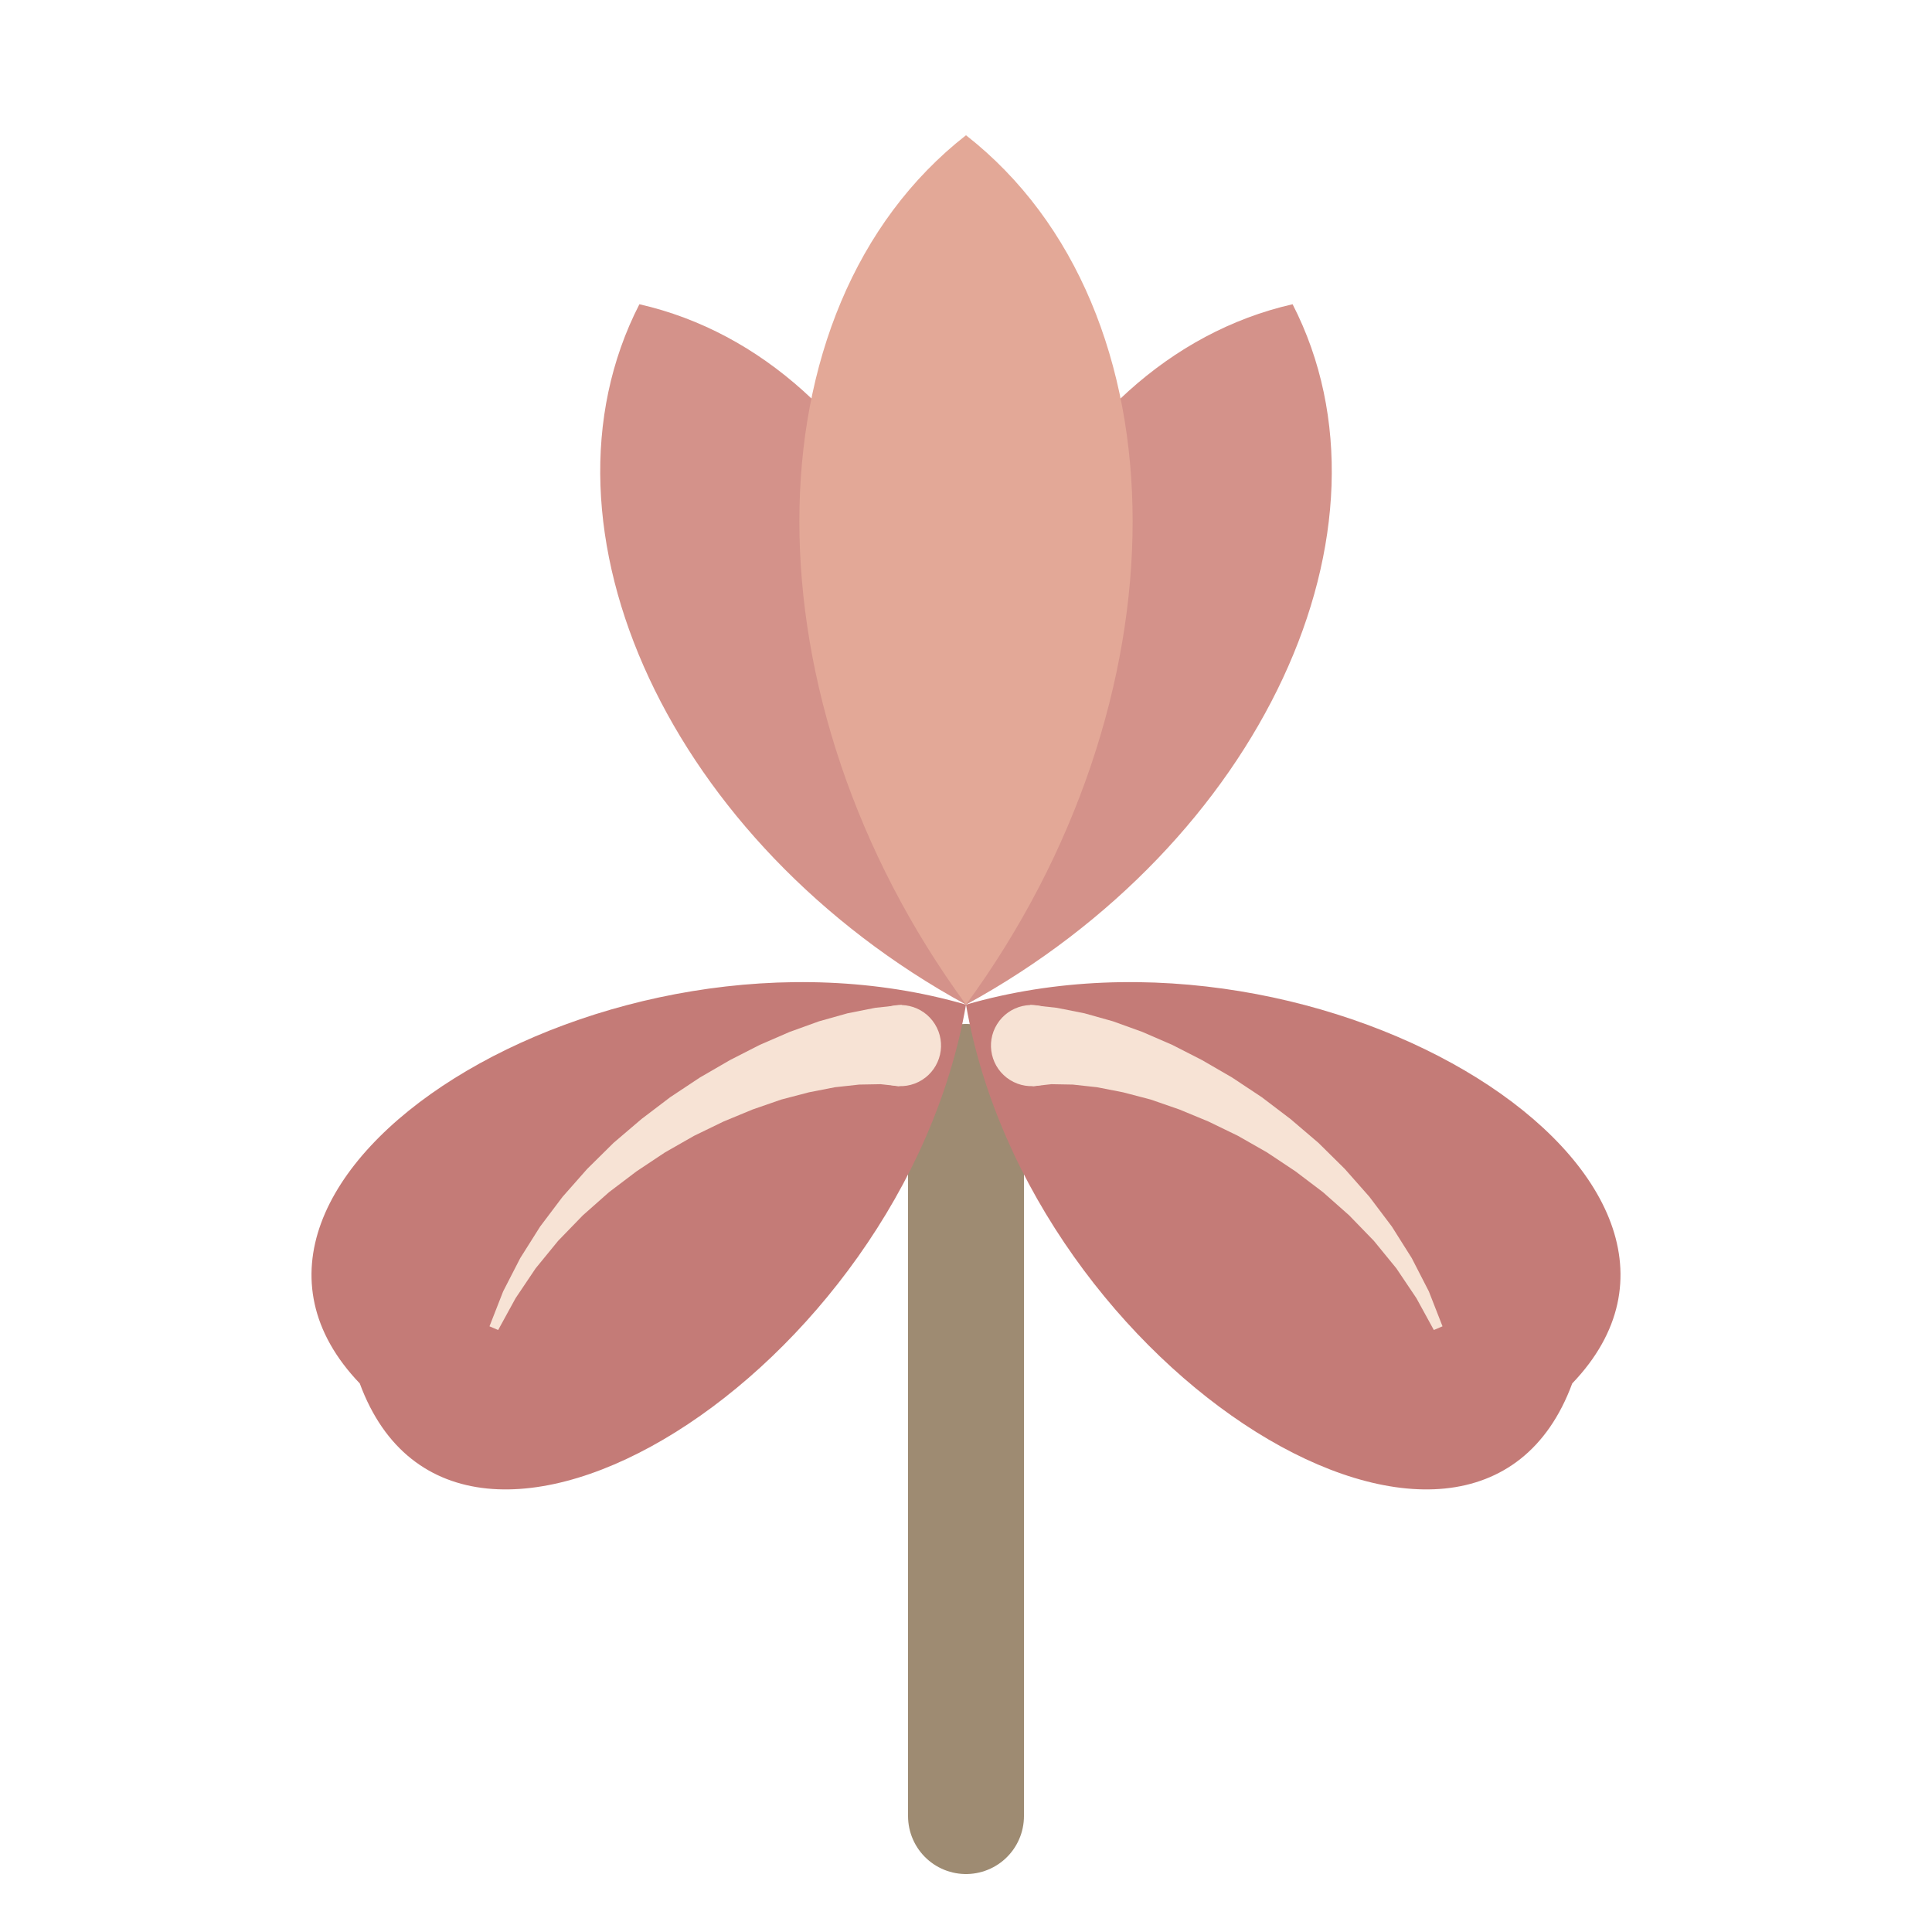
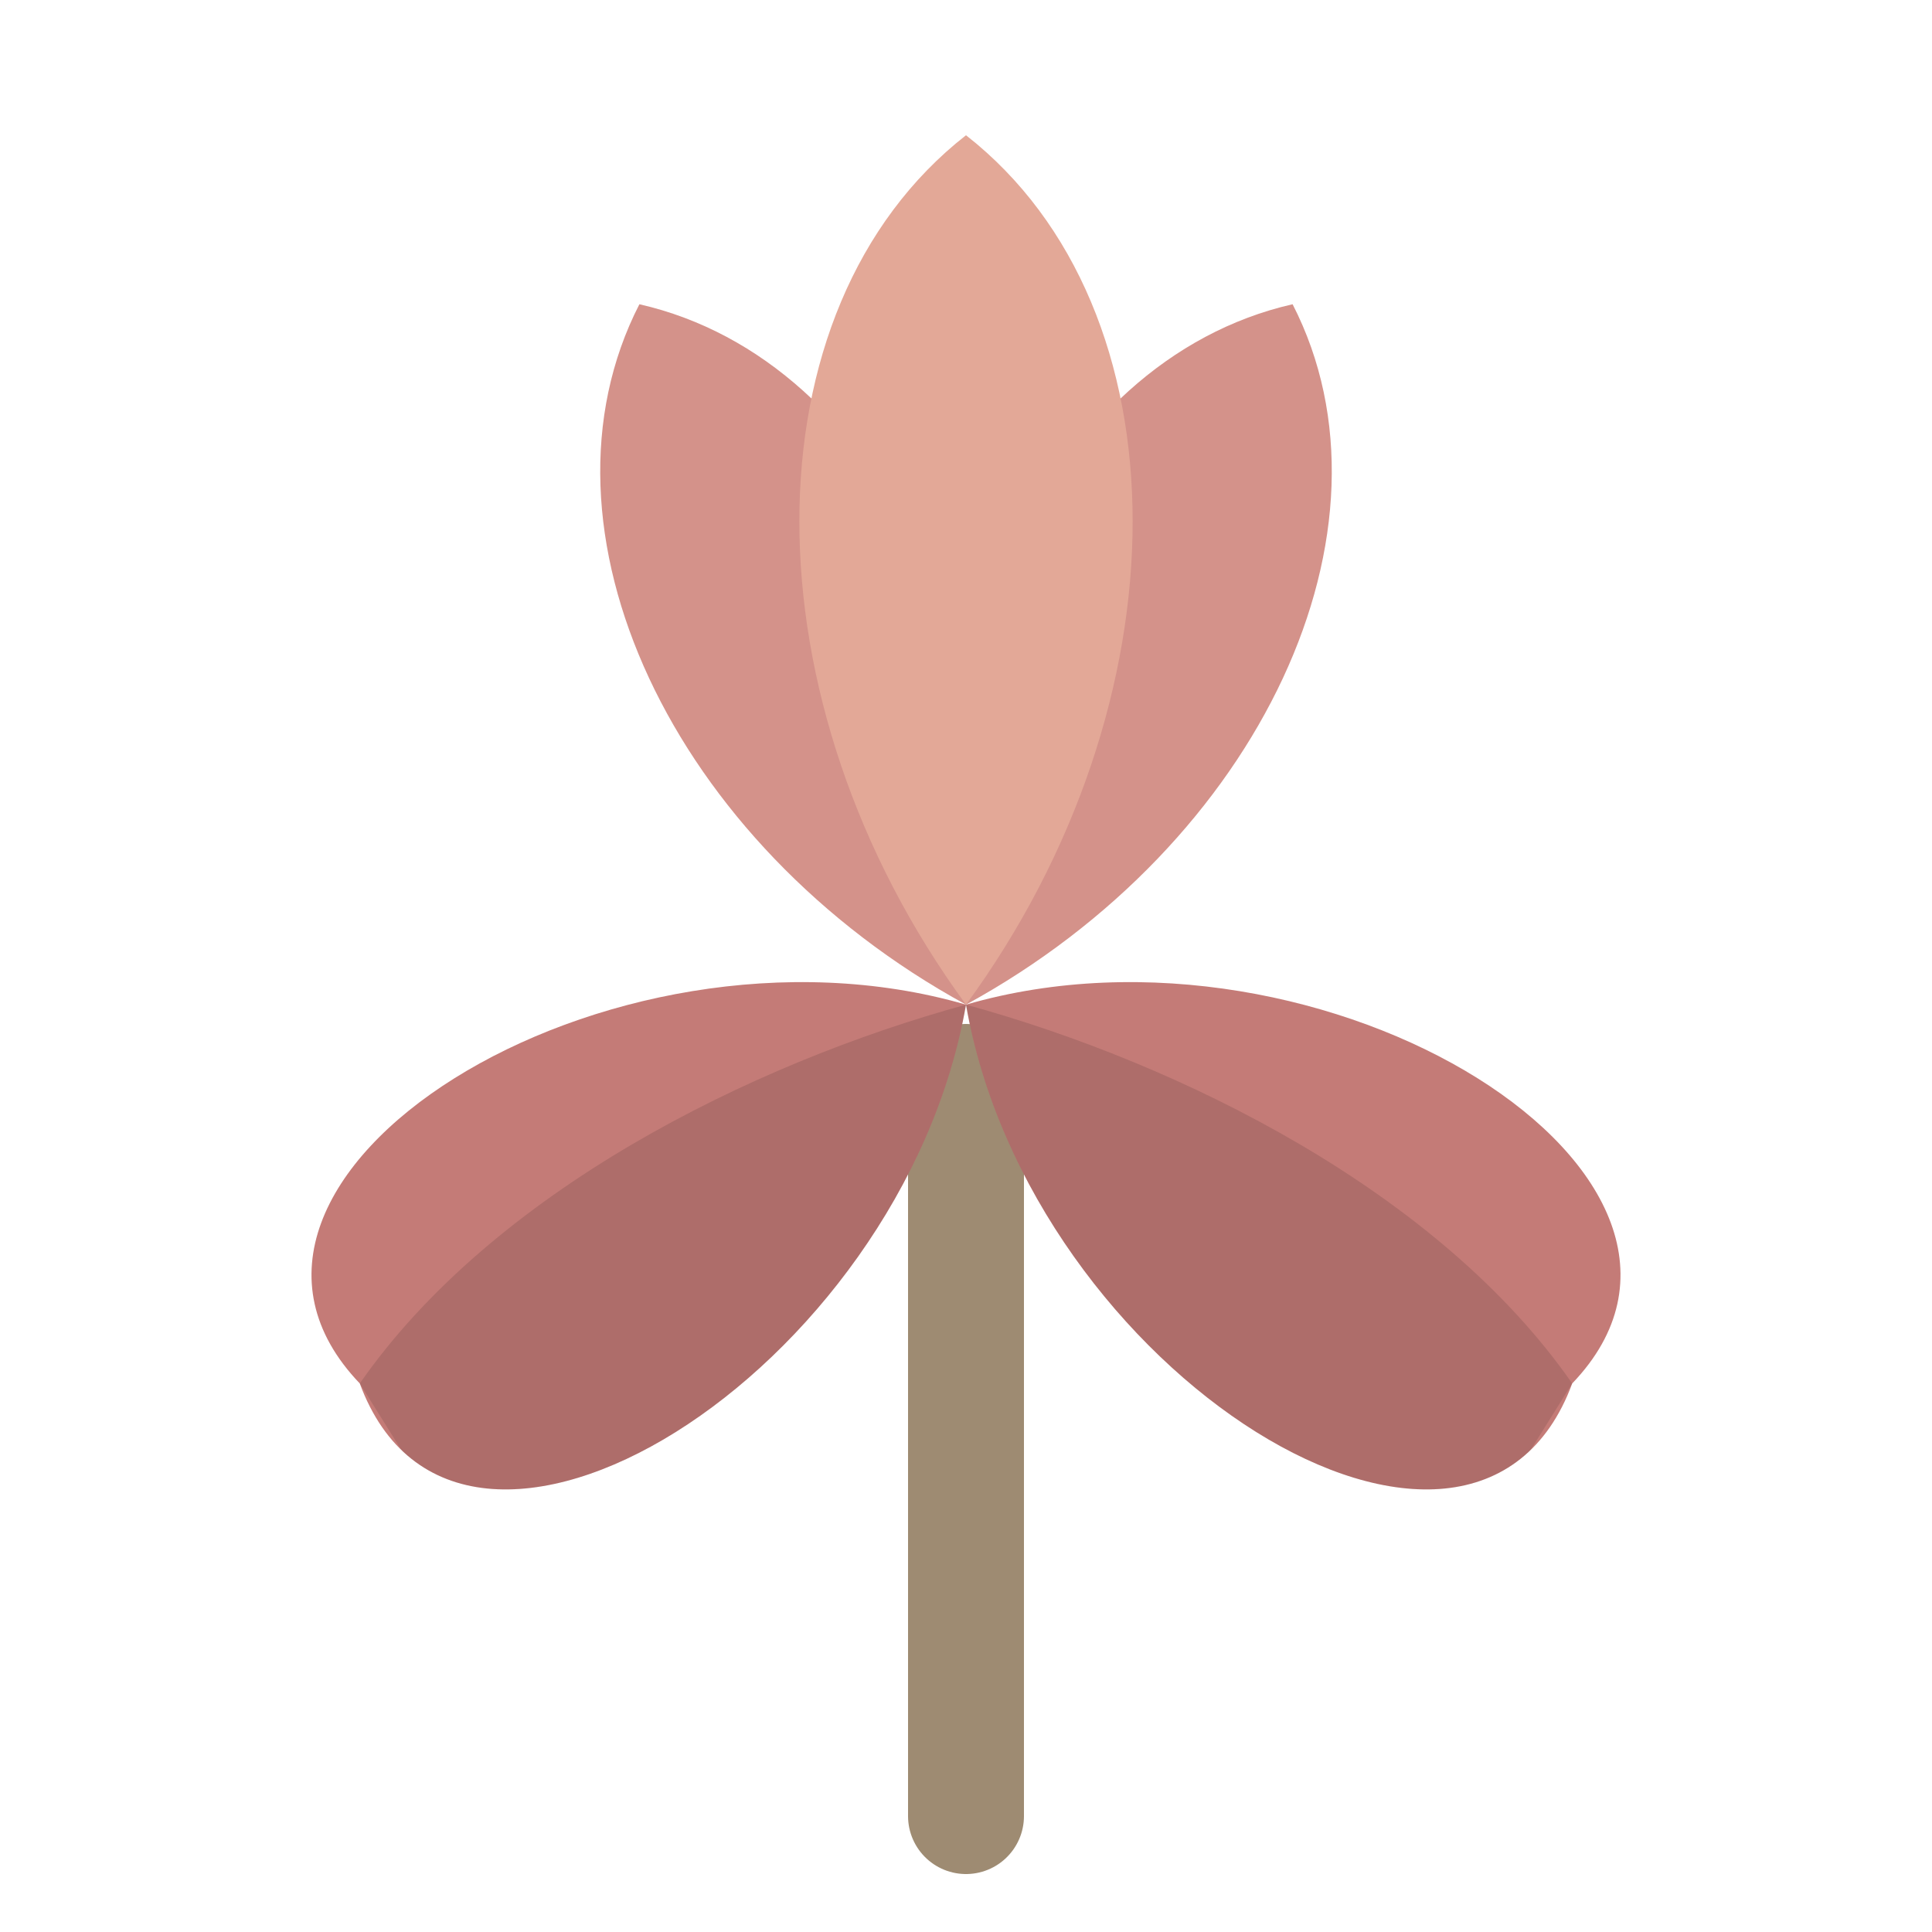
<svg xmlns="http://www.w3.org/2000/svg" viewBox="0 0 100 100">
  <path d="M50 56 V94" fill="none" stroke="#9E8B72" stroke-width="6" stroke-linecap="round" />
  <g transform="translate(50 52) rotate(122)">
    <path d="M0 0 C-14.4 -12.9 -14.4 -40.0 0 -37 C14.4 -40.0 14.4 -12.9 0 0 Z" fill="#C47B77" />
-     <g fill="#F7E3D5">
-       <path d="M1.75 -5.17 L1.15 -5.93 L0.58 -6.88 L0.03 -8.02 L-0.46 -9.30 L-0.90 -10.71 L-1.25 -12.24 L-1.52 -13.85 L-1.70 -15.53 L-1.77 -17.26 L-1.72 -19.03 L-1.56 -20.81 L-1.26 -22.60 L-0.82 -24.38 L-0.23 -26.12 L0.53 -27.82 L1.45 -29.46 L1.05 -29.74 L-0.11 -28.18 L-1.10 -26.52 L-1.94 -24.78 L-2.63 -22.98 L-3.18 -21.13 L-3.60 -19.26 L-3.88 -17.38 L-4.05 -15.52 L-4.10 -13.68 L-4.04 -11.88 L-3.89 -10.15 L-3.64 -8.49 L-3.30 -6.91 L-2.87 -5.44 L-2.35 -4.07 L-1.75 -2.83 Z" />
-       <circle cx="0.00" cy="-4.00" r="2.10" />
-     </g>
+     <defs>
+       <clipPath id="fr">
+         <path d="M0 0 C-14.4 -12.9 -14.4 -40.0 0 -37 C14.4 -40.0 14.4 -12.9 0 0 Z" />
+       </clipPath>
+     </defs>
+     <path clip-path="url(#fr)" fill="#000" opacity="0.11" d="M0 0 C-3.32 -11.10 -4.75 -25.90 0 -37 H40 V0 Z" />
  </g>
  <g transform="translate(50 52) rotate(-122)">
    <path d="M0 0 C-14.4 -12.9 -14.4 -40.0 0 -37 C14.4 -40.0 14.4 -12.9 0 0 Z" fill="#C47B77" />
-     <g fill="#F7E3D5">
-       <path d="M1.75 -2.83 L2.35 -4.07 L2.87 -5.44 L3.30 -6.91 L3.64 -8.49 L3.89 -10.15 L4.04 -11.88 L4.10 -13.68 L4.05 -15.52 L3.88 -17.38 L3.60 -19.26 L3.18 -21.13 L2.63 -22.98 L1.94 -24.78 L1.10 -26.52 L0.11 -28.18 L-1.05 -29.74 L-1.45 -29.46 L-0.53 -27.82 L0.23 -26.12 L0.82 -24.38 L1.26 -22.60 L1.56 -20.81 L1.72 -19.03 L1.77 -17.26 L1.70 -15.53 L1.52 -13.85 L1.25 -12.24 L0.90 -10.71 L0.46 -9.30 L-0.03 -8.02 L-0.58 -6.88 L-1.15 -5.93 L-1.75 -5.17 Z" />
-       <circle cx="0.00" cy="-4.00" r="2.10" />
-     </g>
+     <defs>
+       <clipPath id="fl">
+         <path d="M0 0 C-14.4 -12.9 -14.4 -40.0 0 -37 C14.4 -40.0 14.4 -12.9 0 0 Z" />
+       </clipPath>
+     </defs>
+     <path clip-path="url(#fl)" fill="#000" opacity="0.11" d="M0 0 C3.32 -11.10 4.75 -25.90 0 -37 H-40 V0 Z" />
  </g>
  <g transform="translate(50 52) rotate(25)">
    <path d="M0 0 C-10.3 -14.0 -10.3 -32.0 0 -40 C10.3 -32.0 10.3 -14.0 0 0 Z" fill="#D4928A" />
  </g>
  <g transform="translate(50 52) rotate(-25)">
    <path d="M0 0 C-10.3 -14.0 -10.3 -32.0 0 -40 C10.3 -32.0 10.3 -14.0 0 0 Z" fill="#D4928A" />
  </g>
  <g transform="translate(50 52) rotate(0)">
    <path d="M0 0 C-11.5 -15.7 -11.5 -36.0 0 -45 C11.5 -36.0 11.5 -15.7 0 0 Z" fill="#E3A897" />
  </g>
</svg>
